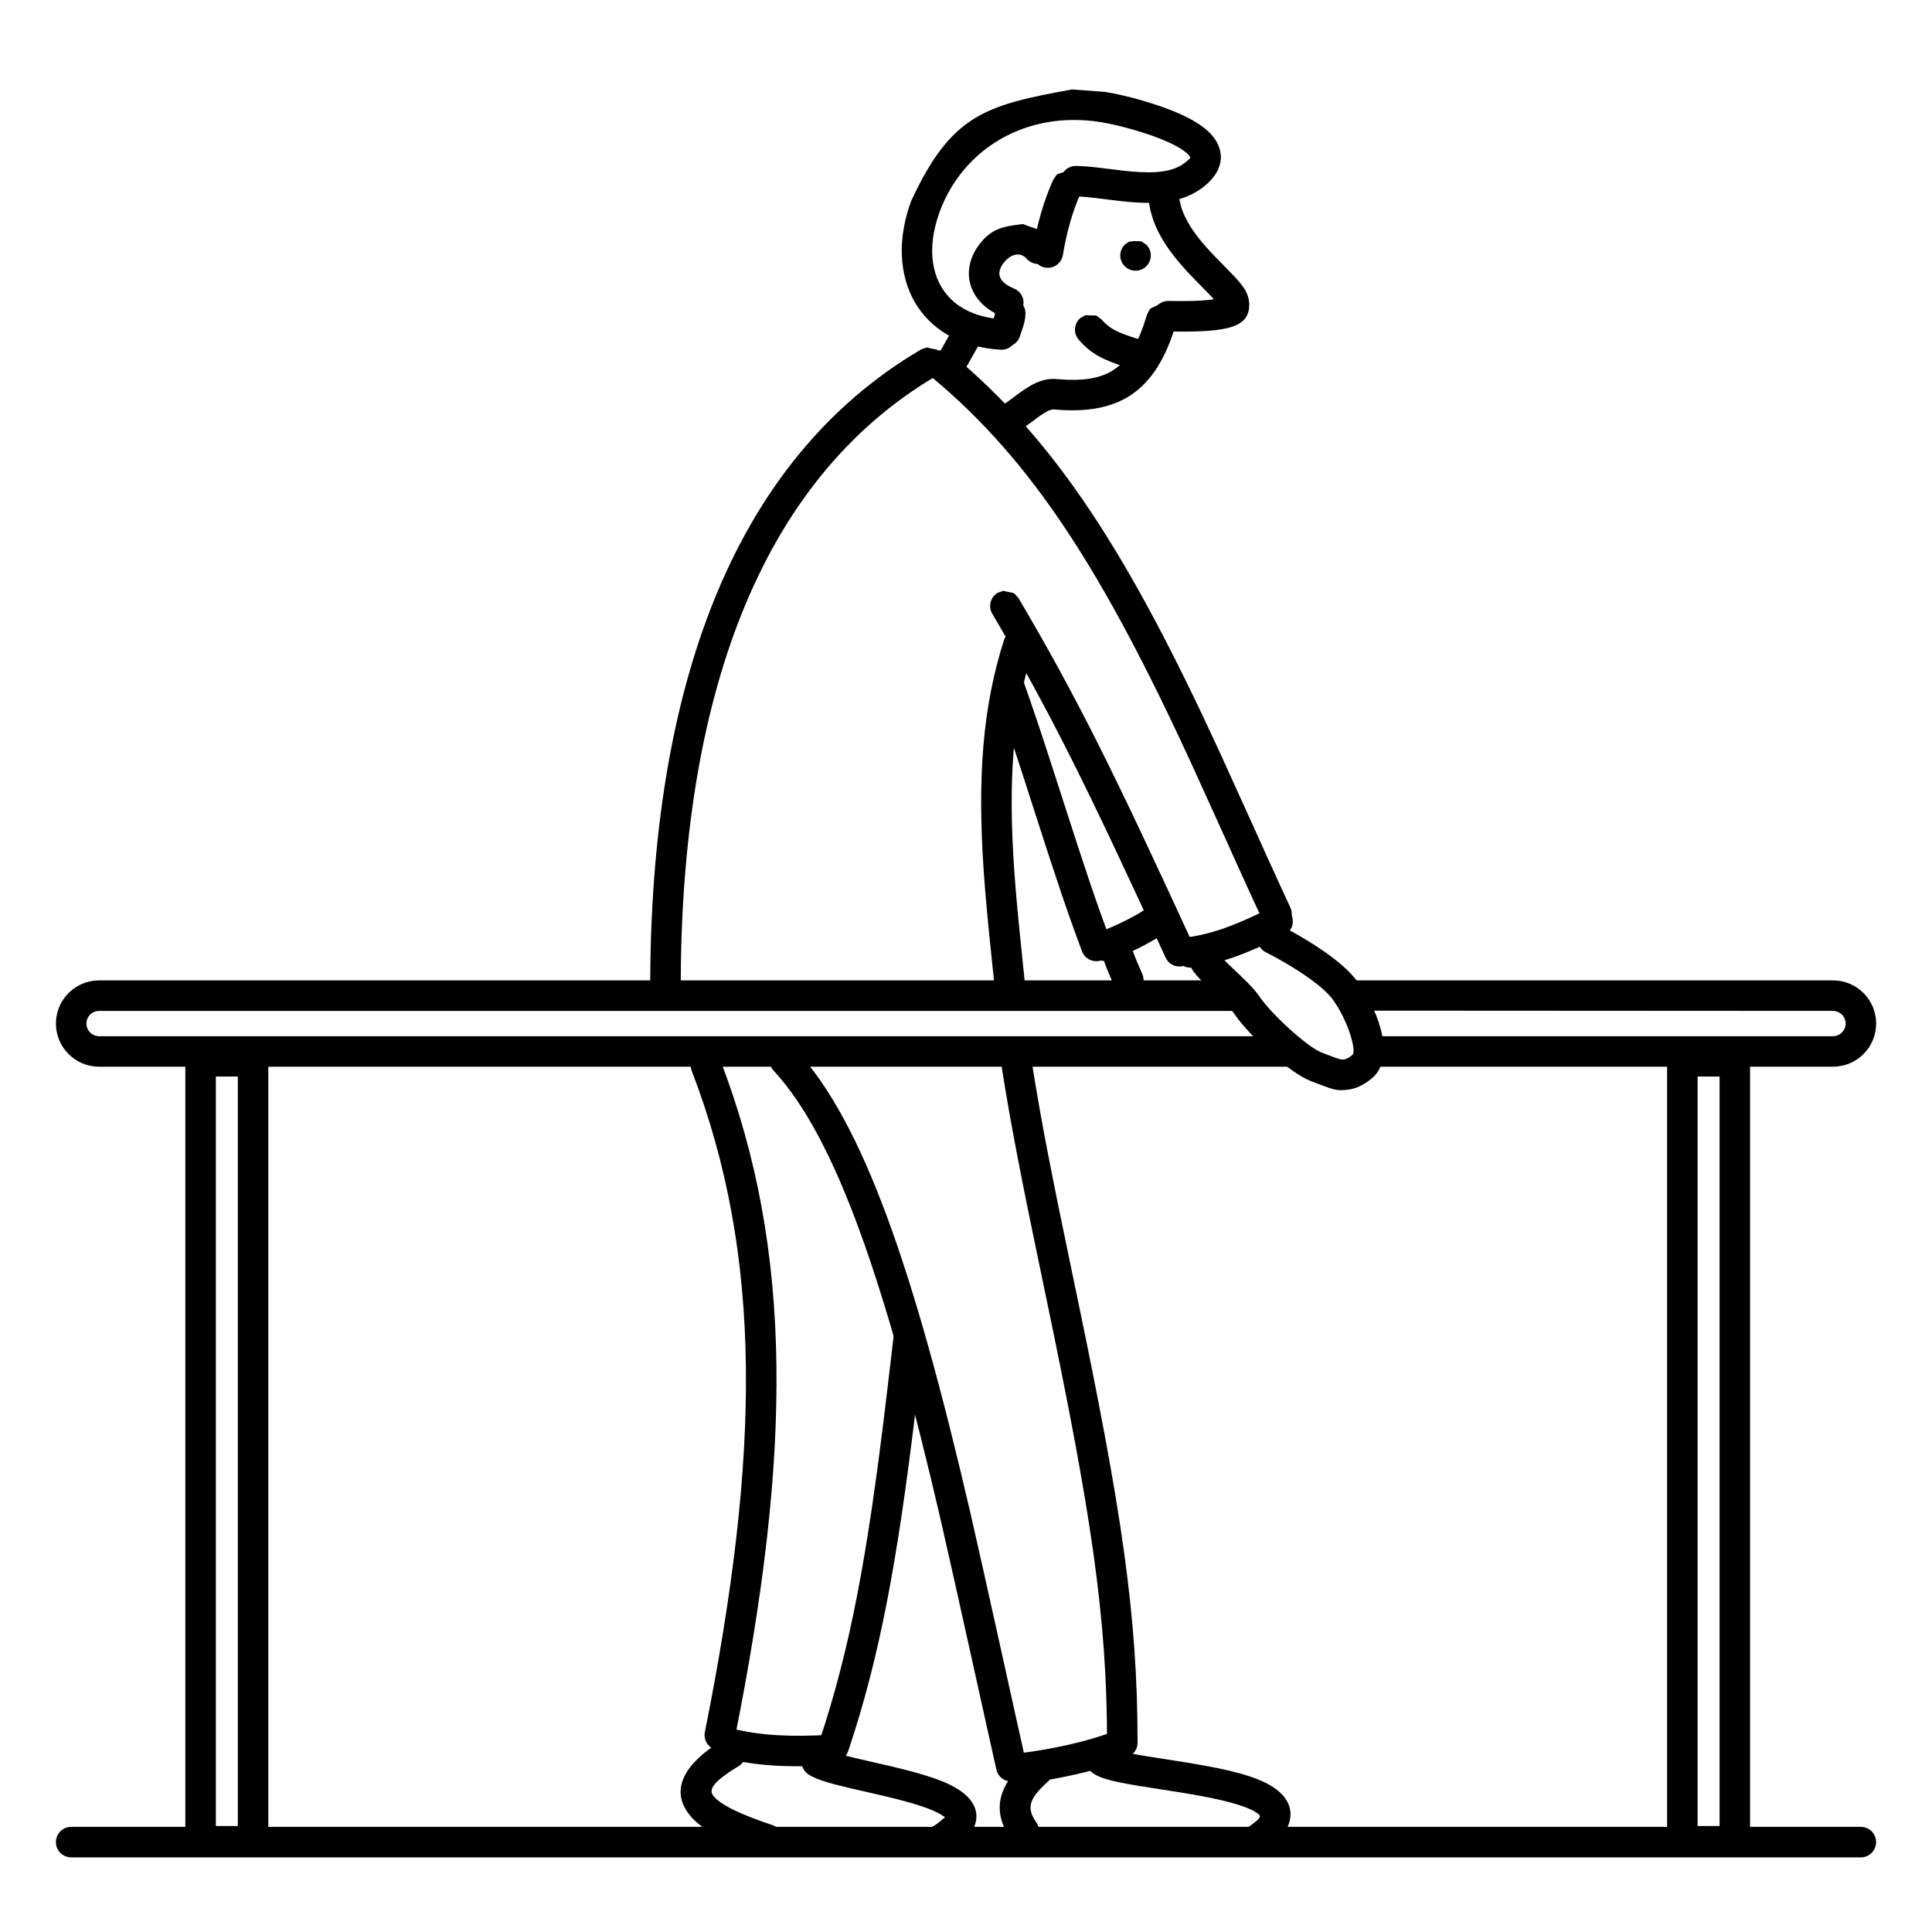
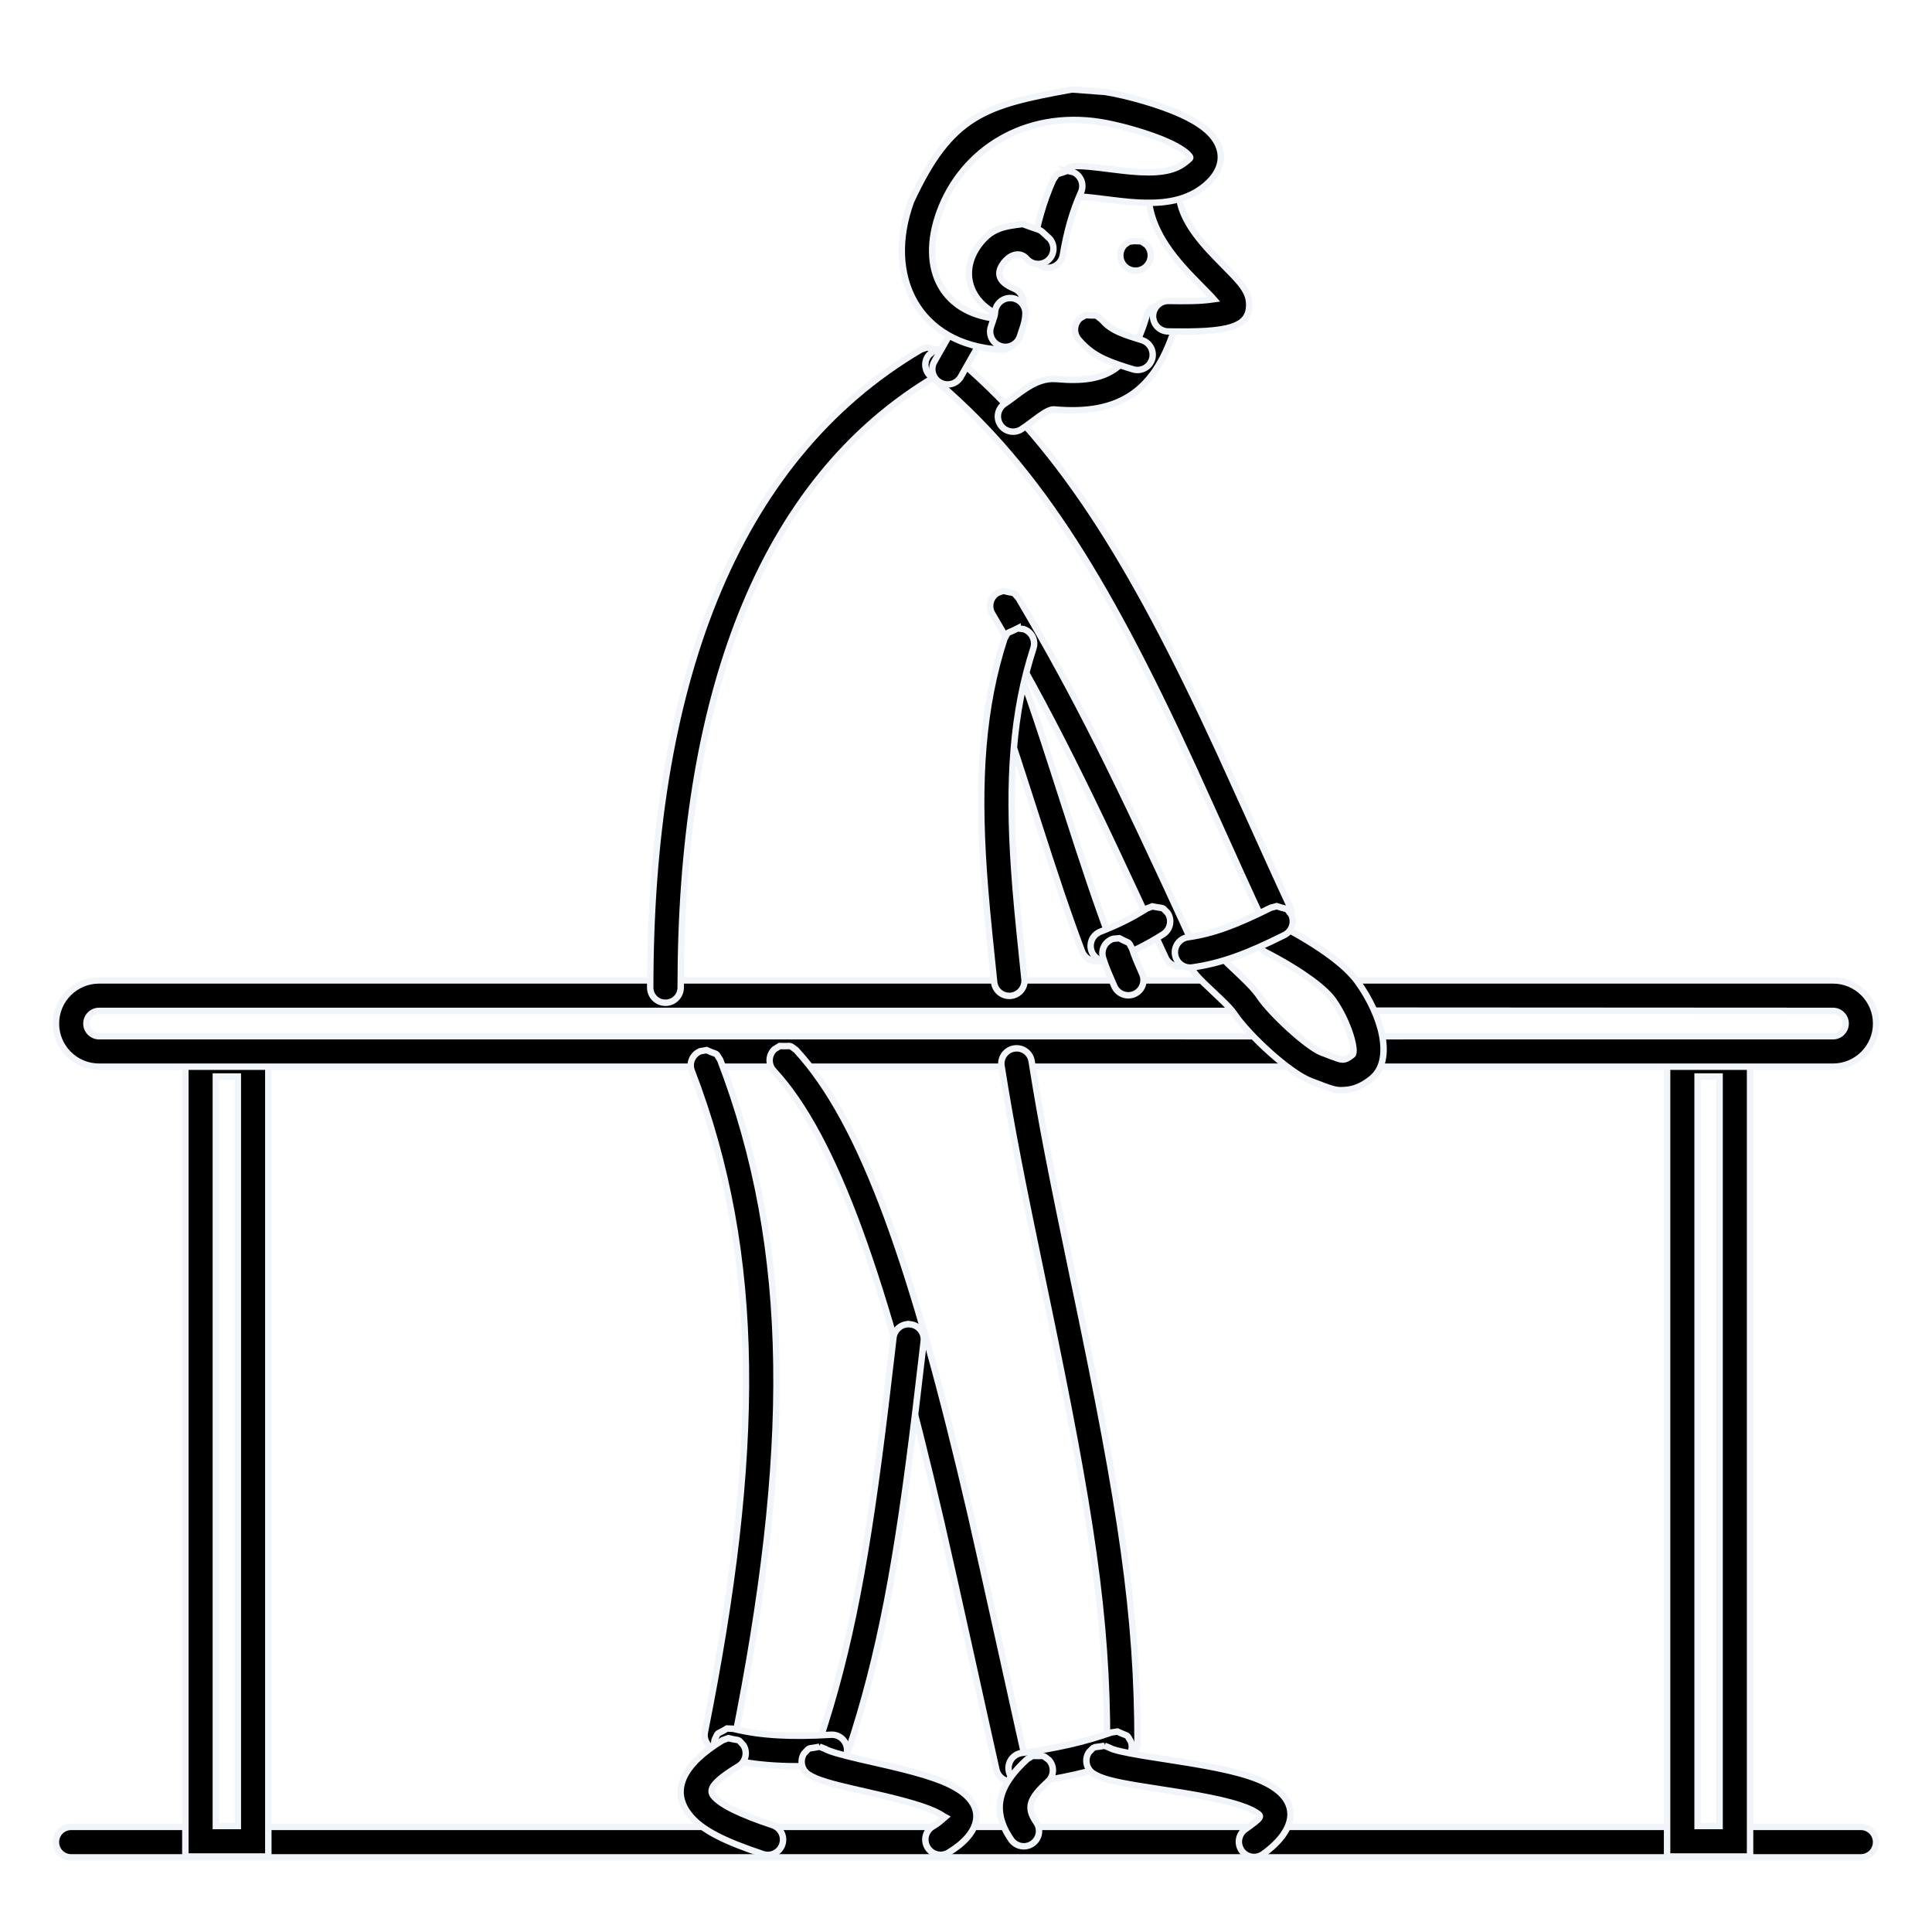
- <svg xmlns="http://www.w3.org/2000/svg" width="1200pt" height="1200pt" version="1.1" viewBox="0 0 1200 1200">
+ <svg xmlns="http://www.w3.org/2000/svg" width="1200pt" height="1200pt" version="1.1" viewBox="0 0 1200 1200" stroke="#f1f5f9" stroke-width="4">
  <g>
    <path d="m1155.8 1134.7c5.231 0 9.473 4.231 9.473 9.473 0 5.231-4.242 9.477-9.473 9.477h-1111.6c-5.231 0-9.473-4.246-9.473-9.477 0-5.242 4.242-9.473 9.473-9.473z" />
    <path d="m166.66 649.71v503.41h-51.535v-503.41zm-18.945 18.945h-13.645v465.51h13.645z" />
    <path d="m1087 649.71v503.41h-51.535v-503.41zm-18.945 18.945h-13.645v465.51h13.645z" />
    <path d="m1138.5 608.94c14.805 0 26.805 12 26.805 26.805 0 14.805-12 26.805-26.805 26.805h-287.7l1.578-18.934 286.12-0.012c4.336 0 7.859-3.512 7.859-7.859 0-4.332-3.523-7.856-7.859-7.856l-291.65-0.164c5.066-10.23-8.527-15.223-13.328-18.785z" />
    <path d="m756.77 608.94 23.242 17.535-0.582 1.414h-717.89c-4.336 0-7.859 3.523-7.859 7.856 0 4.348 3.523 7.859 7.859 7.859l722.7 0.012 18.352 18.934h-741.05c-14.805 0-26.805-12-26.805-26.805 0-14.805 12-26.805 26.805-26.805z" />
    <path d="m791.07 573.56 3.637 0.973c1.641 0.809 4.434 2.262 7.996 4.242 5.926 3.285 11.859 6.859 17.43 10.613 8.402 5.656 15.273 11.242 20.16 16.762 1.074 1.211 2.047 2.426 2.934 3.637 15.168 20.98 22.773 48.746 8.715 60.125-5.141 4.172-10.055 6.469-15.398 7-6.492 0.645-7.453 0.34-22.574-5.519-13.312-5.18-38.488-28.535-47.391-41.812-1.555-2.324-4.398-5.344-9.211-9.914-0.973-0.898-0.973-0.898-1.945-1.82-12.719-11.922-15.27-14.641-17.113-20.512-1.582-4.992 1.199-10.309 6.188-11.887 4.988-1.566 10.309 1.211 11.887 6.203 0.316 1.02 3.5 4.406 12 12.363 0.996 0.949 0.996 0.949 2.008 1.91 5.812 5.504 9.336 9.258 11.926 13.098 6.934 10.332 29.355 31.148 38.512 34.699 10.902 4.231 11.863 4.535 13.844 4.332 1.301-0.125 2.883-0.871 5.344-2.867 2.668-2.148-2.477-20.918-12.152-34.293-0.492-0.695-1.086-1.43-1.766-2.188-3.625-4.106-9.359-8.766-16.547-13.605-5.078-3.422-10.562-6.719-16.043-9.762-3.273-1.82-5.812-3.133-7.215-3.828-4.684-2.324-6.606-8.008-4.281-12.695 3.766-4.852 1.113-2.578 9.059-5.254z" />
    <path d="m629.94 651.25c5.164-0.82 10.027 2.703 10.836 7.883 6.051 38.109 12.039 68.602 26.273 136.79 0.723 3.426 0.723 3.426 1.441 6.848 28.016 134.22 38.07 199.86 38.07 279.68 0 5.231-4.242 9.473-9.473 9.473-5.231 0-9.473-4.242-9.473-9.473 0-78.102-9.918-142.81-37.68-275.8-0.707-3.422-0.707-3.422-1.43-6.848-14.309-68.5-20.324-99.184-26.438-137.7-0.82-5.18 2.703-10.031 7.871-10.852z" />
    <path d="m484.27 649.71c8.375 0.328 5.203-1.113 10.18 2.473 41.609 44.969 73.074 135.66 108.36 287.85 7.363 31.766 30.645 137.87 34.535 154.89 1.176 5.102-2.023 10.18-7.125 11.344-5.102 1.176-10.18-2.023-11.344-7.125-3.914-17.129-27.195-123.2-34.535-154.84-34.445-148.59-65.355-237.71-103.79-279.25-3.551-3.84-3.32-9.84 0.52-13.387z" />
    <path d="m694.04 1075.5c7.578 3.586 5.215 1.012 8.387 6.277 1.77 4.926-0.809 10.348-5.734 12.102-17.785 6.356-37.617 10.812-59.57 13.719-5.18 0.695-9.941-2.957-10.637-8.137-0.684-5.191 2.957-9.953 8.148-10.648 20.715-2.738 39.27-6.906 55.691-12.77z" />
    <path d="m438.81 652.25c7.656 3.41 5.231 0.895 8.527 6.074 45.789 119.09 44.285 245.1 9.055 421.23-1.023 5.125-6.012 8.461-11.141 7.438-5.129-1.035-8.461-6.023-7.441-11.152 34.586-172.91 36.051-295.72-8.156-410.71-1.871-4.891 0.555-10.371 5.441-12.242z" />
    <path d="m565.45 822.54c5.191 0.605 8.918 5.316 8.297 10.508-0.555 4.789-0.555 4.789-1.121 9.578-1.996 17.113-2.754 23.469-3.828 32.375-11.406 94.621-22.145 153.26-41.836 212.31-1.656 4.965-7.012 7.644-11.977 5.988-4.965-1.656-7.652-7.023-6-11.988 19.188-57.535 29.734-115.12 41.004-208.57 1.074-8.883 1.816-15.223 3.828-32.312 0.555-4.801 0.555-4.801 1.121-9.586 0.609-5.191 5.32-8.918 10.512-8.301z" />
    <path d="m451.58 1073.6 3.754 0.152c17.254 4.258 36.023 5.18 60.77 3.727 5.215-0.316 9.699 3.676 10.016 8.891 0.305 5.231-3.688 9.715-8.906 10.02-26.473 1.555-46.988 0.555-66.414-4.231-5.078-1.254-8.172-6.383-6.922-11.473 2.613-5.543 0.527-2.754 7.703-7.086z" />
    <path d="m575.68 215.81c8.121 2.113 5.32 0.027 9.41 4.602 2.652 4.508 1.152 10.316-3.359 12.973-110.77 65.09-158.93 201.98-158.93 379.98 0 5.231-4.246 9.477-9.473 9.477-5.242 0-9.477-4.246-9.477-9.477 0-184.03 50.301-326.99 168.28-396.33z" />
    <path d="m623.22 366.97c8.121 2.098 5.316 0.012 9.422 4.586 36.617 62.148 59.469 108.5 108.55 215.33 2.188 4.75 0.102 10.387-4.648 12.559-4.75 2.184-10.383 0.113-12.566-4.648-48.836-106.25-71.473-152.2-107.67-213.61-2.652-4.512-1.152-10.32 3.359-12.973z" />
    <path d="m627.16 416.45c7.582 3.602 5.219 1.023 8.375 6.293 5.547 15.574 10.914 31.617 17.734 52.684 1.961 6.016 2.769 8.539 7.203 22.336 13.578 42.262 20.426 62.688 29.328 86.438 1.832 4.898-0.645 10.371-5.543 12.199-4.902 1.848-10.359-0.645-12.203-5.543-9.043-24.129-15.953-44.742-29.621-87.297-4.434-13.77-5.242-16.297-7.188-22.297-6.769-20.918-12.09-36.793-17.559-52.18-1.754-4.926 0.82-10.344 5.746-12.102z" />
    <path d="m586.94 217.45 3.324 1.781c66.086 54.707 111.29 126.19 167.28 247.89 7.07 15.348 31.336 69.184 30.758 67.883 4.859 10.734 9.094 19.945 13.148 28.633 2.223 4.75 0.164 10.387-4.574 12.594-4.734 2.211-10.383 0.164-12.594-4.57-4.09-8.766-8.336-18.039-13.238-28.824 0.559 1.234-23.684-52.523-30.707-67.797-54.895-119.3-98.84-188.82-162.16-241.21-4.027-3.336-4.586-9.309-1.25-13.34 4.773-3.863 1.668-2.246 10.016-3.043z" />
    <path d="m792.92 562.84c7.957 2.652 5.305 0.379 9.082 5.215 2.336 4.688 0.441 10.371-4.242 12.719-23.156 11.57-39.07 17.547-57.223 20.109-5.18 0.734-9.965-2.867-10.711-8.059-0.723-5.18 2.879-9.965 8.059-10.699 15.676-2.223 29.922-7.566 51.41-18.301z" />
    <path d="m715.74 562.96c8.188 1.77 5.305-0.203 9.59 4.207 2.828 4.406 1.551 10.27-2.856 13.098-9.652 6.203-20.324 11.496-32.16 16.094-4.875 1.895-10.359-0.52-12.254-5.394-1.906-4.875 0.52-10.371 5.394-12.266 10.699-4.168 20.25-8.895 28.773-14.375z" />
    <path d="m695.18 582.75c7.391 3.953 5.152 1.273 8.059 6.68 0.266 0.848 0.555 1.719 0.883 2.652 0.887 2.465 1.832 4.75 3.715 9.07 0.832 1.895 1.227 2.816 1.668 3.84 2.059 4.812-0.164 10.383-4.977 12.441-4.801 2.062-10.371-0.164-12.441-4.977-0.406-0.957-0.785-1.828-1.617-3.727-2.047-4.695-3.121-7.273-4.195-10.281-0.43-1.199-0.82-2.387-1.16-3.535-1.516-5.004 1.312-10.297 6.312-11.812z" />
    <path d="m641.36 1090.6c8.375 0.406 5.219-1.059 10.156 2.578 3.512 3.863 3.223 9.863-0.645 13.375-11.809 10.727-13.477 16.27-7.199 25.352 2.981 4.297 1.906 10.207-2.387 13.176-4.309 2.981-10.207 1.906-13.188-2.387-12.672-18.305-8.035-33.777 10.039-50.172z" />
    <path d="m686.06 1084.3 3.473 1.441c1.566 1.062 8.617 2.781 20.477 4.738 4.031 0.668 23.469 3.66 28.84 4.559 25.238 4.168 40.898 8.188 50.969 14.387 17.52 10.801 15.168 27.562-5.359 42.215-4.254 3.047-10.168 2.059-13.211-2.195-3.043-4.258-2.047-10.172 2.199-13.215 10.684-7.629 10.734-8.02 6.43-10.672-7.164-4.422-21.449-8.086-44.125-11.824-5.215-0.871-24.668-3.867-28.836-4.559-15.258-2.527-23.117-4.449-27.98-7.731-4.332-2.918-5.481-8.82-2.551-13.152 4.371-4.305 1.453-2.398 9.676-3.992z" />
    <path d="m452.36 1079.6c8.145 2.008 5.316-0.051 9.473 4.473 2.703 4.473 1.277 10.305-3.195 13.008-16.156 9.793-18.531 14.59-15.574 18.344 4.394 5.559 16.621 11.48 36.844 18.227 4.965 1.656 7.644 7.012 5.988 11.977-1.652 4.961-7.023 7.652-11.988 6-23.887-7.973-38.133-14.883-45.699-24.457-11.988-15.145-3.93-31.426 20.613-46.293z" />
    <path d="m509.02 1084.9 3.5 1.375c0.895 0.582 3.207 1.492 6.656 2.539 3.699 1.113 8.348 2.289 15.184 3.879 1.035 0.242 14.715 3.348 18.895 4.344 21.98 5.195 35.141 9.512 43.594 15.512 15.461 10.992 11.859 26.402-7.746 38.16-4.496 2.691-10.305 1.238-12.996-3.246-2.703-4.484-1.238-10.305 3.246-12.996 3.195-1.793 4.836-3.398 7.668-5.836l-1.148-0.633c-5.672-4.043-17.559-7.934-36.973-12.531-4.094-0.957-17.711-4.066-18.824-4.32-7.199-1.664-12.188-2.93-16.383-4.191-5.016-1.516-8.691-2.981-11.441-4.762-4.398-2.832-5.66-8.691-2.82-13.102 4.285-4.394 1.391-2.422 9.59-4.191z" />
    <path d="m599.76 201.93 3.586 1.148c4.574 2.551 6.203 8.324 3.648 12.898-1.715 3.082-2.789 4.961-6.074 10.723-0.074 0.152-0.074 0.152-0.164 0.289-1.742 3.059-2.805 4.941-3.953 6.973-2.566 4.562-8.336 6.18-12.898 3.613-4.559-2.562-6.176-8.348-3.613-12.91 1.164-2.07 2.25-3.977 4.008-7.059 0.074-0.141 0.074-0.141 0.164-0.277 3.258-5.723 4.305-7.582 6-10.602 3.988-4.66 1.234-2.512 9.297-4.797z" />
    <path d="m720.39 188.77 3.754 0.328c5.012 1.48 7.894 6.734 6.414 11.762-12.465 42.352-35.215 57.094-75.801 53.457-1.77-0.152-4.258 0.82-8.223 3.547-1.402 0.961-1.984 1.391-5.531 4.055-2.844 2.125-4.586 3.387-6.559 4.664-4.383 2.867-10.254 1.629-13.109-2.742-2.867-4.383-1.629-10.258 2.754-13.125 1.527-0.996 3.004-2.059 5.543-3.965 3.828-2.867 4.461-3.336 6.191-4.523 7.273-4.977 13.453-7.426 20.625-6.781 31.758 2.852 46.082-6.43 55.934-39.941 2.856-5.422 0.645-2.719 8.008-6.734z" />
    <path d="m722.88 107.88c5.231 0.125 9.375 4.457 9.262 9.688-0.281 12.402 6.227 24.266 19.352 38.461 3.031 3.285 13.223 13.543 14.816 15.262 6.227 6.656 9.234 11.09 9.562 16.762 0.906 15.586-13.34 18.516-50.391 17.809-5.227-0.102-9.395-4.418-9.297-9.648 0.102-5.231 4.422-9.398 9.652-9.297 9.359 0.102 18.797 0.316 28.078-1.051l-1.449-1.641c-1.328-1.426-11.559-11.734-14.883-15.32-16.168-17.484-24.809-33.246-24.391-51.766 0.125-5.231 4.461-9.371 9.688-9.258z" />
    <path d="m674.26 195.74c8.363 0.633 5.231-0.922 10.078 2.844 4.648 5.406 9.613 7.918 21.512 11.633 1.707 0.531 1.707 0.531 3.477 1.074 4.988 1.566 7.777 6.871 6.215 11.871-1.555 4.992-6.875 7.769-11.863 6.215-1.73-0.543-1.73-0.543-3.473-1.07-15.031-4.699-22.637-8.539-30.227-17.355-3.41-3.969-2.957-9.957 0.996-13.367z" />
    <path d="m704.45 149.73 4.422 0.152 3.133 2.082c3.703 3.691 3.703 9.691 0 13.391-3.699 3.703-9.699 3.703-13.402 0-3.699-3.699-3.699-9.699 0-13.391 3.488-2.387 1.555-1.613 5.848-2.234z" />
    <path d="m665.82 55.566 20.602 1.527c12.746 2.023 33.461 7.668 47.543 14.16 10.574 4.875 18.027 10.246 21.793 17.004 5.481 9.902 1.895 20.234-8.855 28.293-11.559 8.668-25.832 10.625-45.902 8.844-3.742-0.344-7.152-0.734-12.91-1.465-11.684-1.465-15.348-1.844-20.008-1.895-5.231-0.051-9.426-4.336-9.375-9.578 0.051-5.227 4.332-9.422 9.562-9.371 5.695 0.062 9.664 0.469 22.18 2.047 5.559 0.707 8.793 1.074 12.23 1.375 15.812 1.418 26.02 0.016 32.852-5.113 3.84-2.879 3.992-3.324 3.652-3.941-1.289-2.324-5.938-5.66-13.148-8.996-12.316-5.668-31.414-10.875-42.57-12.641-46.898-7.402-85.742 17.379-99.789 55.691-13.047 35.559 1.566 64.598 38.957 66.797 5.231 0.301 9.207 4.785 8.906 10.016-0.316 5.215-4.801 9.207-10.02 8.891-51.27-3.004-72.719-45.648-55.641-92.223 24.984-53.949 46.207-59.672 99.941-69.422z" />
    <path d="m662.98 106.08 3.676 0.824c4.773 2.133 6.922 7.742 4.789 12.516-5.293 11.836-8.844 24.367-11.281 39.008-0.859 5.164-5.746 8.652-10.902 7.781-5.164-0.859-8.652-5.734-7.793-10.902 2.691-16.145 6.684-30.203 12.672-43.617 3.559-5 1.008-2.613 8.84-5.609z" />
    <path d="m635.29 139.16c13.719 5.258 8.512 1.656 16.688 9.098 3.434 3.953 3.016 9.926-0.938 13.363-3.941 3.438-9.926 3.019-13.363-0.934-3.801-4.371-10.066-3.16-14.5 2.879-4.484 6.09-3.133 11.621 6.695 15.676 4.836 1.996 7.148 7.527 5.152 12.367-1.984 4.836-7.527 7.148-12.367 5.152-21.523-8.867-26.336-28.648-14.754-44.426 7.758-10.547 15.273-11.695 27.387-13.176z" />
    <path d="m627.74 185.12c5.231 0.148 9.348 4.519 9.195 9.75-0.102 3.652-0.758 6.141-2.438 10.977-0.164 0.441-0.164 0.441-0.301 0.871-0.293 0.809-0.48 1.391-0.633 1.922-1.477 5.016-6.746 7.894-11.762 6.414-5.012-1.477-7.894-6.742-6.414-11.758 0.25-0.859 0.527-1.691 0.895-2.754 0.164-0.48 0.164-0.48 0.316-0.934 1.062-3.019 1.363-4.207 1.402-5.293 0.152-5.231 4.508-9.348 9.738-9.195z" />
    <path d="m632.04 390.32 3.738 0.43c4.977 1.602 7.703 6.945 6.086 11.922-12.82 39.578-15.762 81.891-11.922 137.52 1.109 16.027 2.375 29.418 5.316 57.535 0.543 5.191 0.785 7.59 1.074 10.395 0.543 5.207-3.234 9.855-8.449 10.398-5.207 0.543-9.855-3.246-10.398-8.453-0.289-2.789-0.527-5.18-1.07-10.371-2.957-28.344-4.246-41.871-5.383-58.191-3.992-57.84-0.883-102.41 12.809-144.67 3.008-5.356 0.719-2.715 8.199-6.516z" />
  </g>
</svg>
